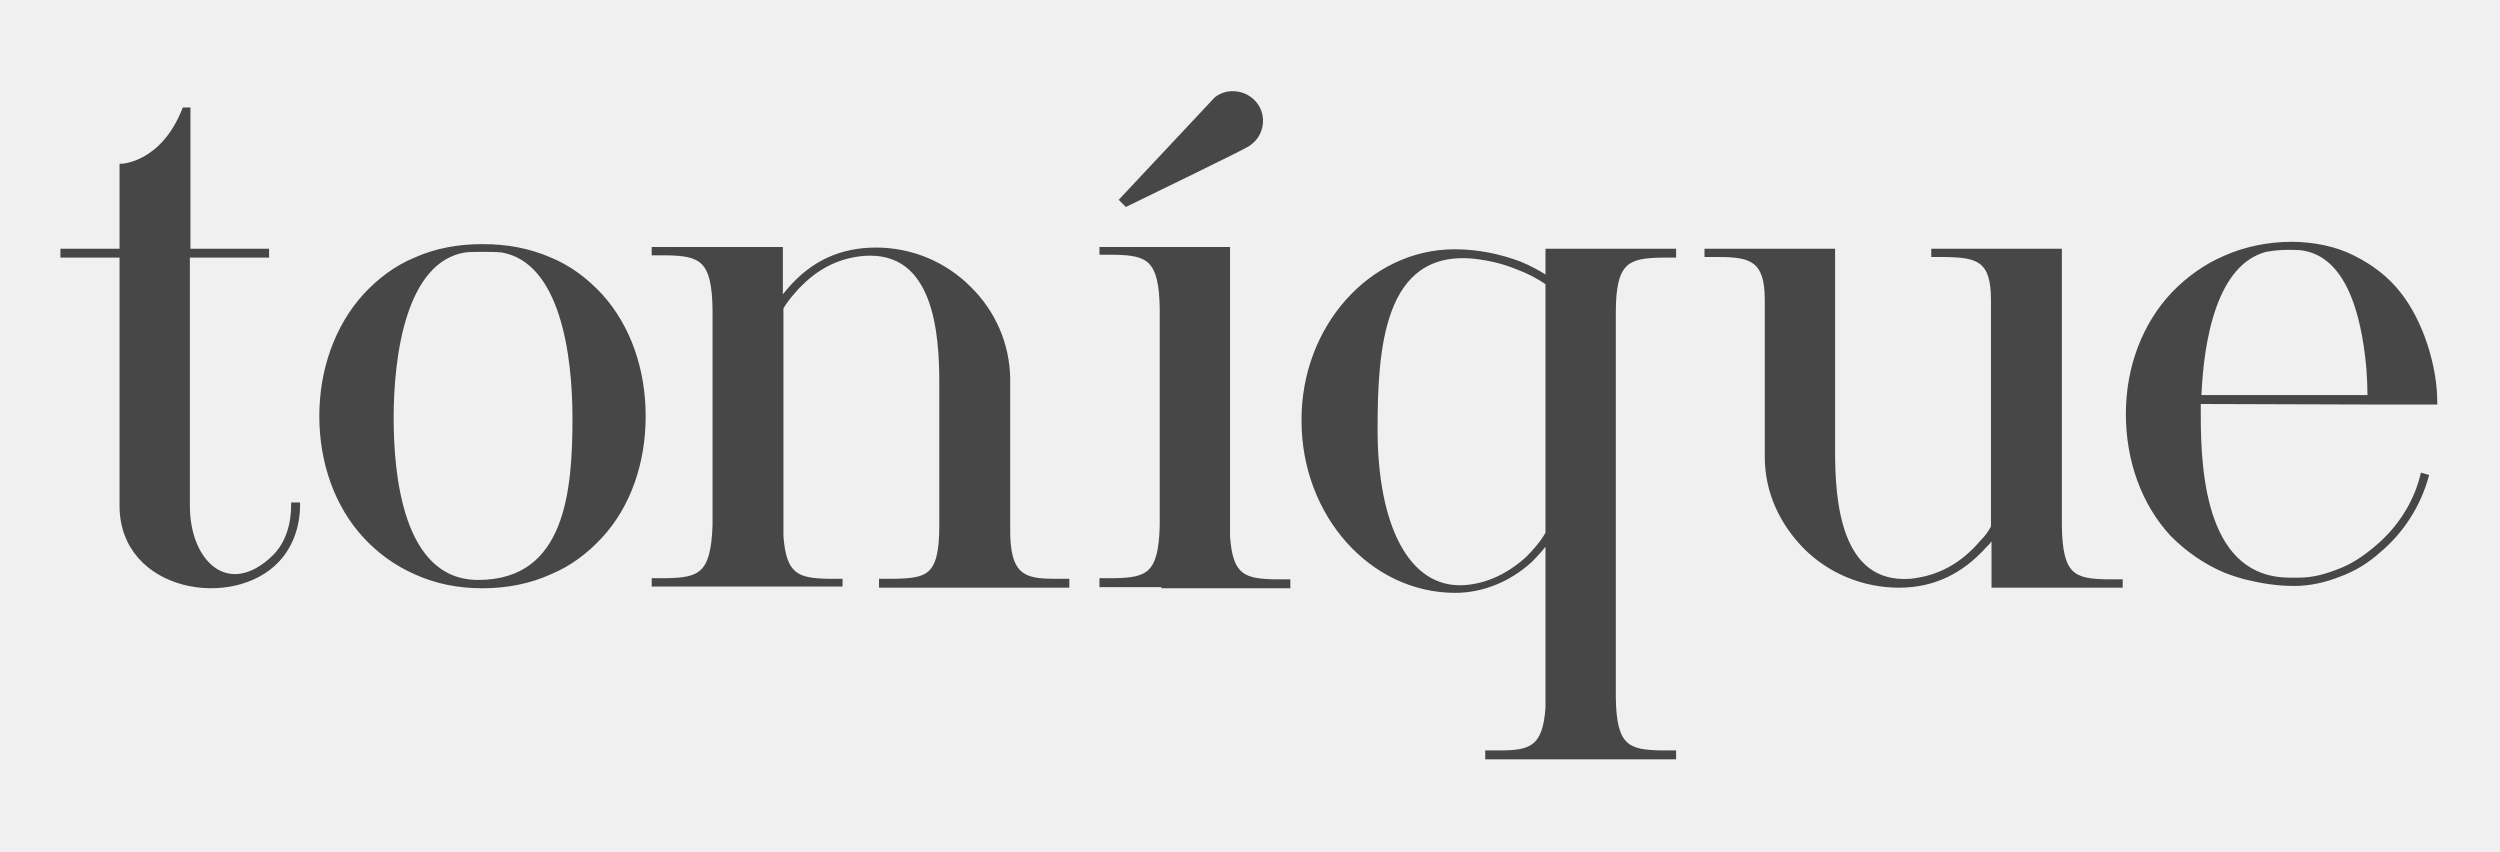
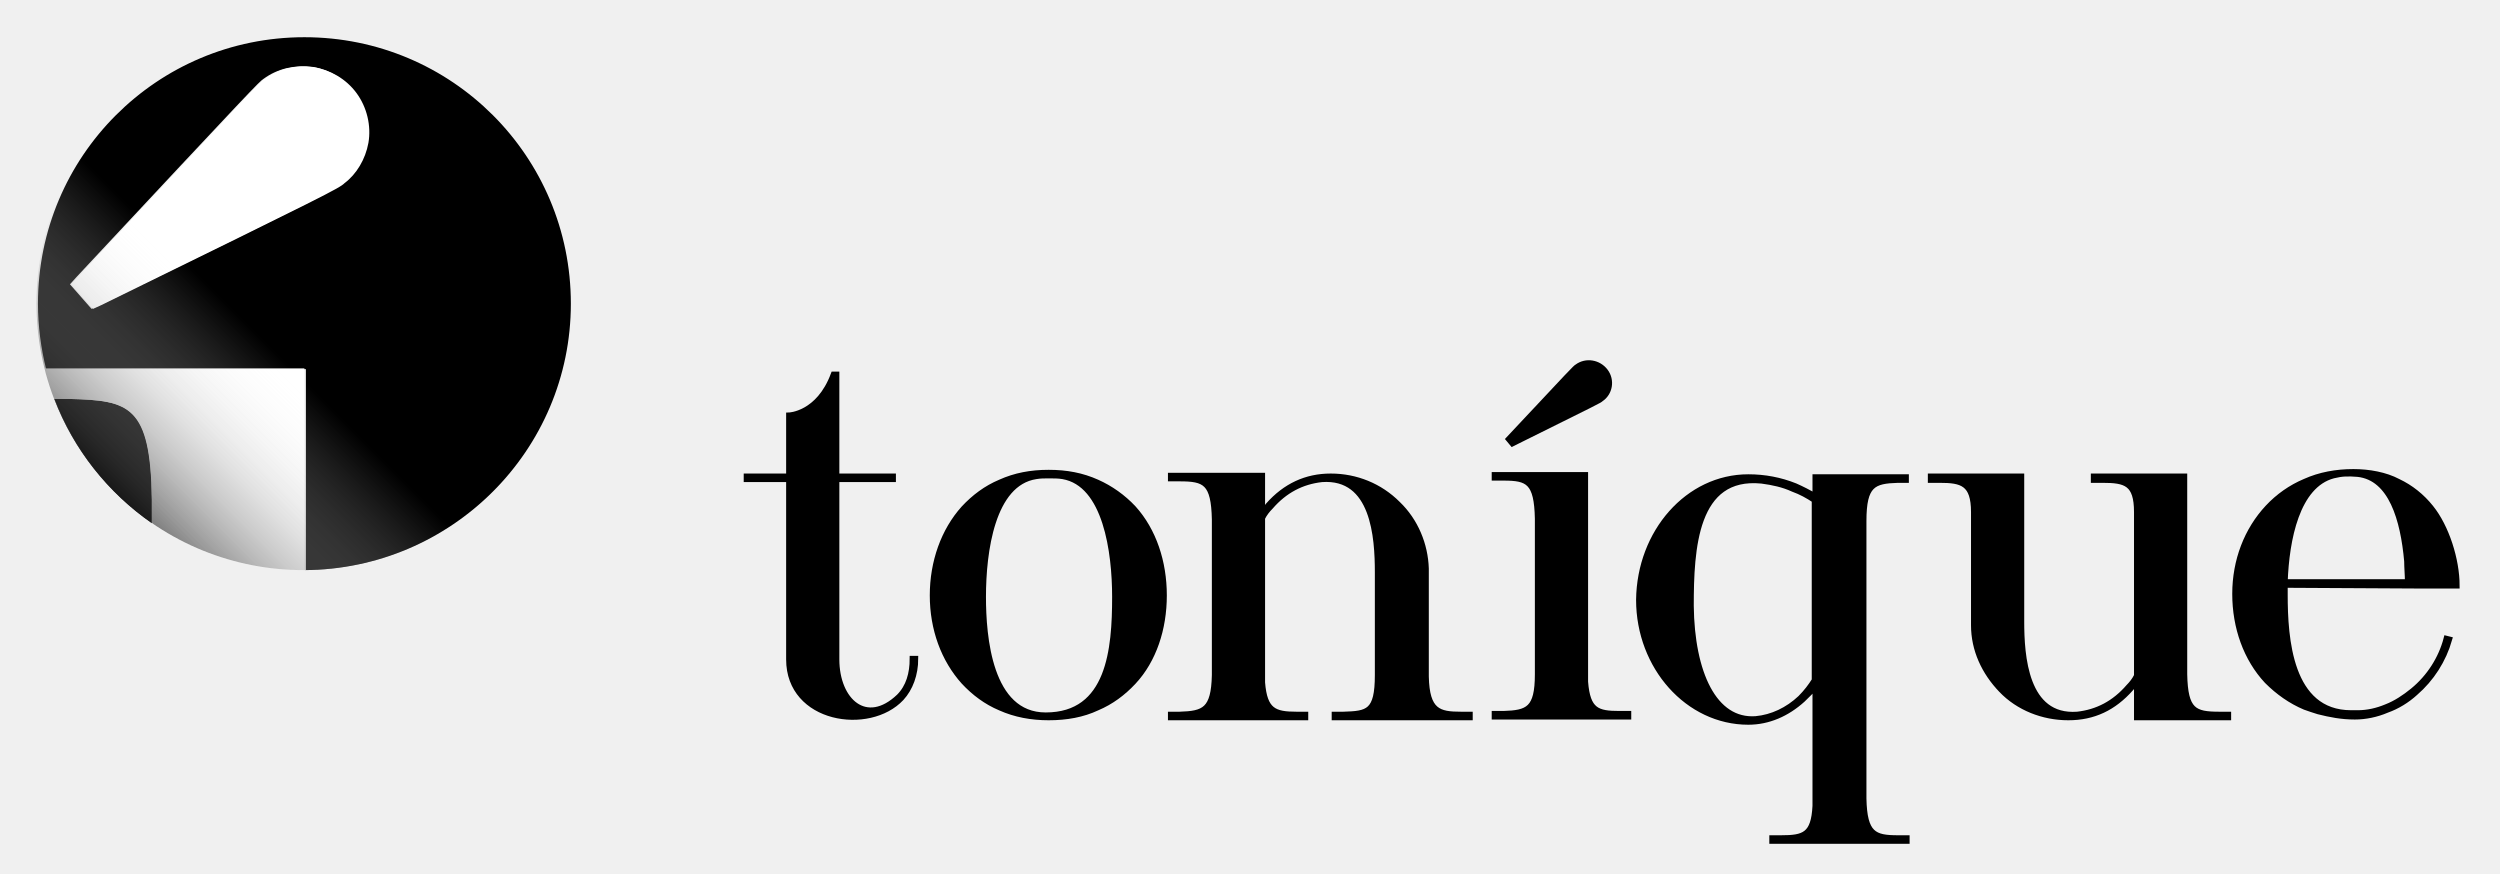
- <svg xmlns="http://www.w3.org/2000/svg" viewBox="0 0 435.5 148.3" stroke="#474747" fill="#474747" stroke-width=".75" stroke-miterlimit="10">
-   <path d="M51.9 87.9c0 3.7-1.2 7.1-3.5 9.6-7.7 8.4-27.2 5.3-27.2-9.4V44.5H10.9v-.8h10.3V28.9s7.1-.2 10.9-9.8h.7v24.6h13.7v.8H32.7v43.6c0 10.1 7.2 16.6 15.1 8.9 2.3-2.3 3.3-5.6 3.3-9.1h.8zm52.7-36.4c4.9 5.4 7.5 12.9 7.5 21s-2.6 15.6-7.5 20.9c-2.5 2.7-5.4 4.9-8.8 6.3-3.5 1.6-7.5 2.4-11.8 2.4-4.2 0-8.1-.8-11.6-2.4-3.4-1.5-6.3-3.6-8.8-6.3-4.9-5.3-7.6-12.8-7.6-20.9s2.7-15.6 7.6-21c2.5-2.7 5.4-4.9 8.8-6.3 3.6-1.6 7.5-2.3 11.6-2.3 4.3 0 8.1.7 11.8 2.3 3.4 1.4 6.3 3.6 8.8 6.3zm-4.5 21.3c0-10.9-2.1-27.4-12.7-29.2-1.1-.1-2.1-.1-3.4-.1-1 0-2 0-3 .1-10.6 1.7-12.8 18.2-12.8 29.2 0 9.6 1.5 28.6 15.1 28.6 15.6 0 16.8-15.9 16.8-28.6zm83.7 28.4h2.1v.8h-32.4v-.8h2.1c6-.1 8.4-.6 8.4-9.6V66.7c0-8.5-.9-23.4-13.5-22.5-4.9.4-9 2.7-12.4 6.7-.7.8-1.4 1.7-2 2.7v39.8c.5 6.9 2.8 7.7 8.2 7.8h2.1v.6h-32.5v-.7h2.1c6-.1 8.2-1 8.5-9.6V54c-.1-8.9-2.4-9.8-8.5-9.9h-2.1v-.7H136v8.9l1.5-1.8c4.1-4.8 9.1-7 15.1-7a22.85 22.85 0 0 1 16.2 6.7c4.3 4.2 6.7 9.8 6.8 15.7 0 .1 0-1.2 0 26.1-.1 8.5 2.8 9.2 8.2 9.2zm18.9.7h-10.8v-.8h2.1c6-.1 8.2-1 8.4-9.6V53.9c-.1-8.9-2.4-9.8-8.4-9.9h-2.1v-.6h22v50.1c.5 7 2.8 7.7 8.4 7.8h2.1v.8h-21.7zm-7.3-67.1l16.5-17.6c2.1-1.6 5.2-1.1 6.8 1s1.1 5.2-1 6.7c-.3.3-.7.6-21.5 10.7l-.8-.8zm58 9c4 0 7.8.8 11.3 2.1 1.7.7 3.4 1.6 4.9 2.6v-4.8h22v.8h-2.1c-6 .1-8.4 1-8.4 9.9v67.1c.1 8.7 2.5 9.5 8.4 9.6h2.1v.8h-32.5v-.8h2.1c5.5 0 7.9-.8 8.4-7.8V94.1c-.8 1.2-1.9 2.4-3 3.5-3.7 3.4-8.4 5.3-13.1 5.3-14.6 0-26.4-13.3-26.4-29.6-.1-16.2 11.7-29.5 26.3-29.5zm1.8 58.5c4-.3 7.7-2.1 10.9-5 1.4-1.4 2.6-2.8 3.5-4.4V49.3a23.29 23.29 0 0 0-5.2-2.7c-2.4-1-4.9-1.6-7.6-1.9-16.3-1.6-17.2 16.4-17.2 30.2 0 16.4 5.4 28.1 15.6 27.4zm112-1h2.2v.7h-22.1v-8.9c-.5.7-.9 1.4-1.5 1.9-4.1 4.6-9 7-15 7-6.1 0-12-2.4-16.3-6.7-4.2-4.3-6.7-9.7-6.7-15.7V52.2c0-7-2.8-7.8-8.4-7.8h-2.1v-.7h22v35c0 8.4.9 23.4 13.5 22.5 4.9-.5 9-2.7 12.4-6.7.8-.8 1.5-1.7 2-2.7V52.2c0-7-2.7-7.7-8.2-7.8h-2.2v-.7h22v47.8c.1 8.9 2.4 9.7 8.4 9.8zM383 70v2.4c0 10.4 1.1 28.6 15.9 28.6h1.6c2.4 0 4.6-.6 6.9-1.5 2.4-.9 4.5-2.3 6.5-4 4-3.3 6.9-7.8 8.1-12.7l.7.2c-1.4 5-4.3 9.6-8.4 13-2 1.8-4.3 3.2-6.8 4.1-2.5 1-5.2 1.6-7.8 1.6-3.2 0-6-.5-8.8-1.2-1.1-.3-2.3-.7-3.3-1.1-3.5-1.5-6.5-3.6-9.2-6.3-5-5.4-7.7-12.9-7.7-21 0-8 2.8-15.5 7.9-20.9 2.6-2.7 5.7-4.9 9-6.3 3.6-1.6 7.6-2.4 11.6-2.4 3.8 0 7.7.8 10.8 2.4 3 1.5 5.8 3.6 7.9 6.3 3.8 4.8 6.3 12.5 6.3 18.9h-9.3L383 70zm.1-.8h29.7a77.3 77.3 0 0 0-.2-5c-.9-10.1-3.8-20.1-11.9-21-2.4-.1-3.7-.1-6 .3-8.8 2.3-11.2 15.4-11.6 25.7z" />
+ <svg xmlns="http://www.w3.org/2000/svg" version="1.1" id="Ebene_1" x="0px" y="0px" viewBox="0 0 335.9 117.3" style="enable-background:new 0 0 335.9 117.3;" xml:space="preserve">
+   <style type="text/css">
+ 	.st0{fill:#FFFFFF;}
+ 	.st1{opacity:0.7;fill:url(#SVGID_1_);enable-background:new    ;}
+ 	.st2{stroke:#000000;stroke-width:0.75;stroke-miterlimit:10;}
+ </style>
+   <g>
+     <g>
+       <g>
+         <path d="M40.9,76.6c19.8-0.1,35.8-16.1,35.8-35.8C76.7,21,60.7,5,40.9,5S5.1,21,5.1,40.8c0,3,0.4,6,1.1,8.8h34.9v27H40.9z      M13.4,41l-1.1,0.5l-2.9-3.3l0.9-1c24-25.7,24.5-26.2,25.1-26.6c1.9-1.4,4.2-1.9,6.5-1.6c2.3,0.3,4.4,1.6,5.8,3.5s2,4.4,1.6,6.7     c-0.4,2.2-1.6,4.2-3.4,5.4C45.4,25.3,43.9,26.1,13.4,41z" />
+         <path d="M9.3,53.6h-2c2.6,6.8,7.2,12.6,13.1,16.7v-3.2C20.3,54.5,17.5,53.8,9.3,53.6z" />
+         <path class="st0" d="M40.9,76.6V49.5H6c0.4,1.4,0.8,2.8,1.3,4.1h2c8.1,0.2,10.9,0.9,11.1,13.5v3.2C26.2,74.3,33.2,76.6,40.9,76.6     C40.8,76.6,40.9,76.6,40.9,76.6z" />
+         <path class="st0" d="M49.5,19.2c0.4-2.3-0.2-4.8-1.6-6.7S44.4,9.4,42.1,9c-2.3-0.3-4.6,0.2-6.5,1.6c-0.7,0.4-1.1,0.9-25.1,26.6     l-0.9,1l2.9,3.3l1.1-0.5c30.4-14.9,32-15.7,32.7-16.4C47.9,23.4,49.1,21.4,49.5,19.2z" />
+       </g>
+       <linearGradient id="SVGID_1_" gradientUnits="userSpaceOnUse" x1="-35.455" y1="386.832" x2="41.726" y2="386.832" gradientTransform="matrix(-0.7071 0.7071 0.7071 0.7071 -232.5025 -233.0623)">
+         <stop offset="0.558" style="stop-color:#FFFFFF;stop-opacity:0" />
+         <stop offset="0.594" style="stop-color:#F7F7F7;stop-opacity:8.550976e-02" />
+         <stop offset="0.65" style="stop-color:#E1E1E1;stop-opacity:0.219" />
+         <stop offset="0.719" style="stop-color:#BCBCBC;stop-opacity:0.384" />
+         <stop offset="0.798" style="stop-color:#8A8A8A;stop-opacity:0.575" />
+         <stop offset="0.887" style="stop-color:#494949;stop-opacity:0.786" />
+         <stop offset="0.976" style="stop-color:#000000" />
+       </linearGradient>
+       <path class="st1" d="M15.4,66.1c-14-14-14-36.7,0-50.7c14-14,36.7-14,50.7,0c14,14,14,36.7,0,50.7S29.4,80.1,15.4,66.1" />
+     </g>
+     <g>
+       <g>
+         <path class="st2" d="M123,88.5c0,2.1-0.7,4-1.9,5.3c-4.3,4.6-15.1,3-15.1-5.2V64.4h-5.7V64h5.7v-8.2c0,0,4-0.1,6-5.5     c0,0,0.2,0,0.4,0c0,0.2,0,6.7,0,13.7h7.6v0.4h-7.6c0,11,0,24.2,0,24.2c0,5.6,4,9.2,8.4,5c1.3-1.3,1.8-3.1,1.8-5.1L123,88.5     L123,88.5z" />
+         <path class="st2" d="M152.3,68.3c2.7,3,4.1,7.2,4.1,11.7s-1.4,8.7-4.1,11.6c-1.4,1.5-3,2.7-4.9,3.5c-1.9,0.9-4.1,1.3-6.5,1.3     c-2.3,0-4.5-0.4-6.5-1.3c-1.9-0.8-3.5-2-4.9-3.5c-2.7-3-4.2-7.1-4.2-11.6s1.5-8.7,4.2-11.7c1.4-1.5,3-2.7,4.9-3.5     c2-0.9,4.1-1.3,6.5-1.3s4.5,0.4,6.5,1.3C149.2,65.6,150.9,66.8,152.3,68.3z M149.8,80.2c0-6-1.2-15.2-7-16.2     c-0.6-0.1-1.2-0.1-1.9-0.1c-0.6,0-1.1,0-1.7,0.1c-5.9,0.9-7.1,10.1-7.1,16.2c0,5.3,0.8,15.9,8.4,15.9     C149.1,96.1,149.8,87.2,149.8,80.2z" />
+         <path class="st2" d="M196.3,96h1.2v0.4h-5.8h-0.2h-0.1h-6h-0.1h-0.2h-5.8V96h1.2c3.3-0.1,4.6-0.3,4.6-5.3V76.9     c0-4.7-0.5-13-7.5-12.5c-2.7,0.3-5,1.5-6.9,3.7c-0.4,0.4-0.8,0.9-1.1,1.5c0,6.3,0,16.3,0,22.1c0.3,3.8,1.6,4.3,4.6,4.3h1.2v0.2     v0.2c-5.8,0-5.8,0-18.1,0V96h1.2c3.3-0.1,4.6-0.6,4.7-5.3V69.8c-0.1-5-1.3-5.5-4.7-5.5h-1.2v-0.4h12.3c0,0,0,2,0,5     c0.3-0.3,0.6-0.7,0.8-1c2.3-2.6,5.1-3.9,8.4-3.9c3.4,0,6.6,1.3,9,3.7c2.4,2.3,3.7,5.5,3.8,8.7c0,0.1,0-0.7,0,14.5     C191.7,95.6,193.3,96,196.3,96z" />
+         <path class="st2" d="M206.8,96.3h-0.2h-5.8v-0.4h1.2c3.3-0.1,4.6-0.6,4.6-5.3V69.7c-0.1-5-1.3-5.5-4.6-5.5h-1.2V64v-0.2H213     c0,0,0,18.8,0,27.8c0.3,3.9,1.6,4.3,4.6,4.3h1.2v0.4H213h-0.2L206.8,96.3L206.8,96.3z M202.7,59c8.7-9.3,9-9.6,9.2-9.7     c1.2-0.9,2.9-0.6,3.8,0.6s0.6,2.9-0.6,3.7c-0.2,0.2-0.4,0.3-11.9,6L202.7,59z" />
+         <path class="st2" d="M234.9,64.1c2.2,0,4.3,0.4,6.3,1.2c0.9,0.4,1.9,0.9,2.7,1.4c0-1.7,0-2.6,0-2.6h12.2v0.4H255     c-3.3,0.1-4.6,0.6-4.6,5.5v37.3c0.1,4.8,1.4,5.3,4.6,5.3h1.2v0.4c-12.2,0-12.2,0-18.1,0v-0.4h1.2c3.1,0,4.4-0.4,4.6-4.3     c0-4,0-9.7,0-16.2c-0.4,0.7-1.1,1.3-1.7,1.9c-2.1,1.9-4.6,3-7.3,3c-8.1,0-14.7-7.4-14.7-16.4C220.3,71.5,226.8,64.1,234.9,64.1z      M235.9,96.6c2.2-0.2,4.3-1.2,6-2.8c0.8-0.8,1.4-1.6,1.9-2.4c0-9.4,0-19.4,0-24.2c-0.9-0.6-1.8-1.1-2.9-1.5     c-1.3-0.6-2.7-0.9-4.2-1.1c-9-0.9-9.5,9.1-9.5,16.8C227.3,90.4,230.3,97,235.9,96.6z" />
+         <path class="st2" d="M298.2,96h1.2v0.4h-8.2h-4.1c0,0,0-1.9,0-5c-0.3,0.4-0.5,0.8-0.8,1.1c-2.3,2.6-5,3.9-8.4,3.9s-6.7-1.3-9-3.7     c-2.3-2.4-3.7-5.4-3.7-8.7c0-0.1,0,0,0-15.2c0-3.9-1.6-4.3-4.6-4.3h-1.2v-0.3V64c5.8,0,5.8,0,12.2,0v19.5c0,4.6,0.5,13,7.5,12.5     c2.7-0.3,5-1.5,6.9-3.7c0.4-0.4,0.8-0.9,1.1-1.5c0-6.3,0-16.1,0-22c0-3.9-1.5-4.3-4.6-4.3h-1.2v-0.2V64c5.8,0,5.8,0,12.2,0v26.6     C293.6,95.5,294.8,96,298.2,96z" />
+         <path class="st2" d="M307,78.6c0,0.4,0,0.9,0,1.3c0,5.8,0.6,15.9,8.9,15.9c0.4,0,0.7,0,0.9,0c1.3,0,2.6-0.3,3.8-0.8     c1.3-0.5,2.5-1.3,3.6-2.2c2.2-1.8,3.8-4.3,4.5-7l0.4,0.1c-0.8,2.8-2.4,5.3-4.6,7.2c-1.1,1-2.4,1.8-3.8,2.3     c-1.4,0.6-2.9,0.9-4.3,0.9c-1.8,0-3.3-0.3-4.9-0.7c-0.6-0.2-1.3-0.4-1.8-0.6c-1.9-0.8-3.6-2-5.1-3.5c-2.8-3-4.3-7.2-4.3-11.7     s1.6-8.6,4.4-11.6c1.4-1.5,3.1-2.7,5-3.5c2-0.9,4.2-1.3,6.5-1.3c2.1,0,4.3,0.4,6,1.3c1.7,0.8,3.2,2,4.4,3.5     c2.1,2.6,3.5,7,3.5,10.5H325L307,78.6L307,78.6z M307,78.2h16.5c0-0.9-0.1-2-0.1-2.8c-0.5-5.6-2.1-11.2-6.6-11.7     c-1.3-0.1-2.1-0.1-3.3,0.2C308.6,65.2,307.2,72.5,307,78.2z" />
+       </g>
+     </g>
+   </g>
</svg>
